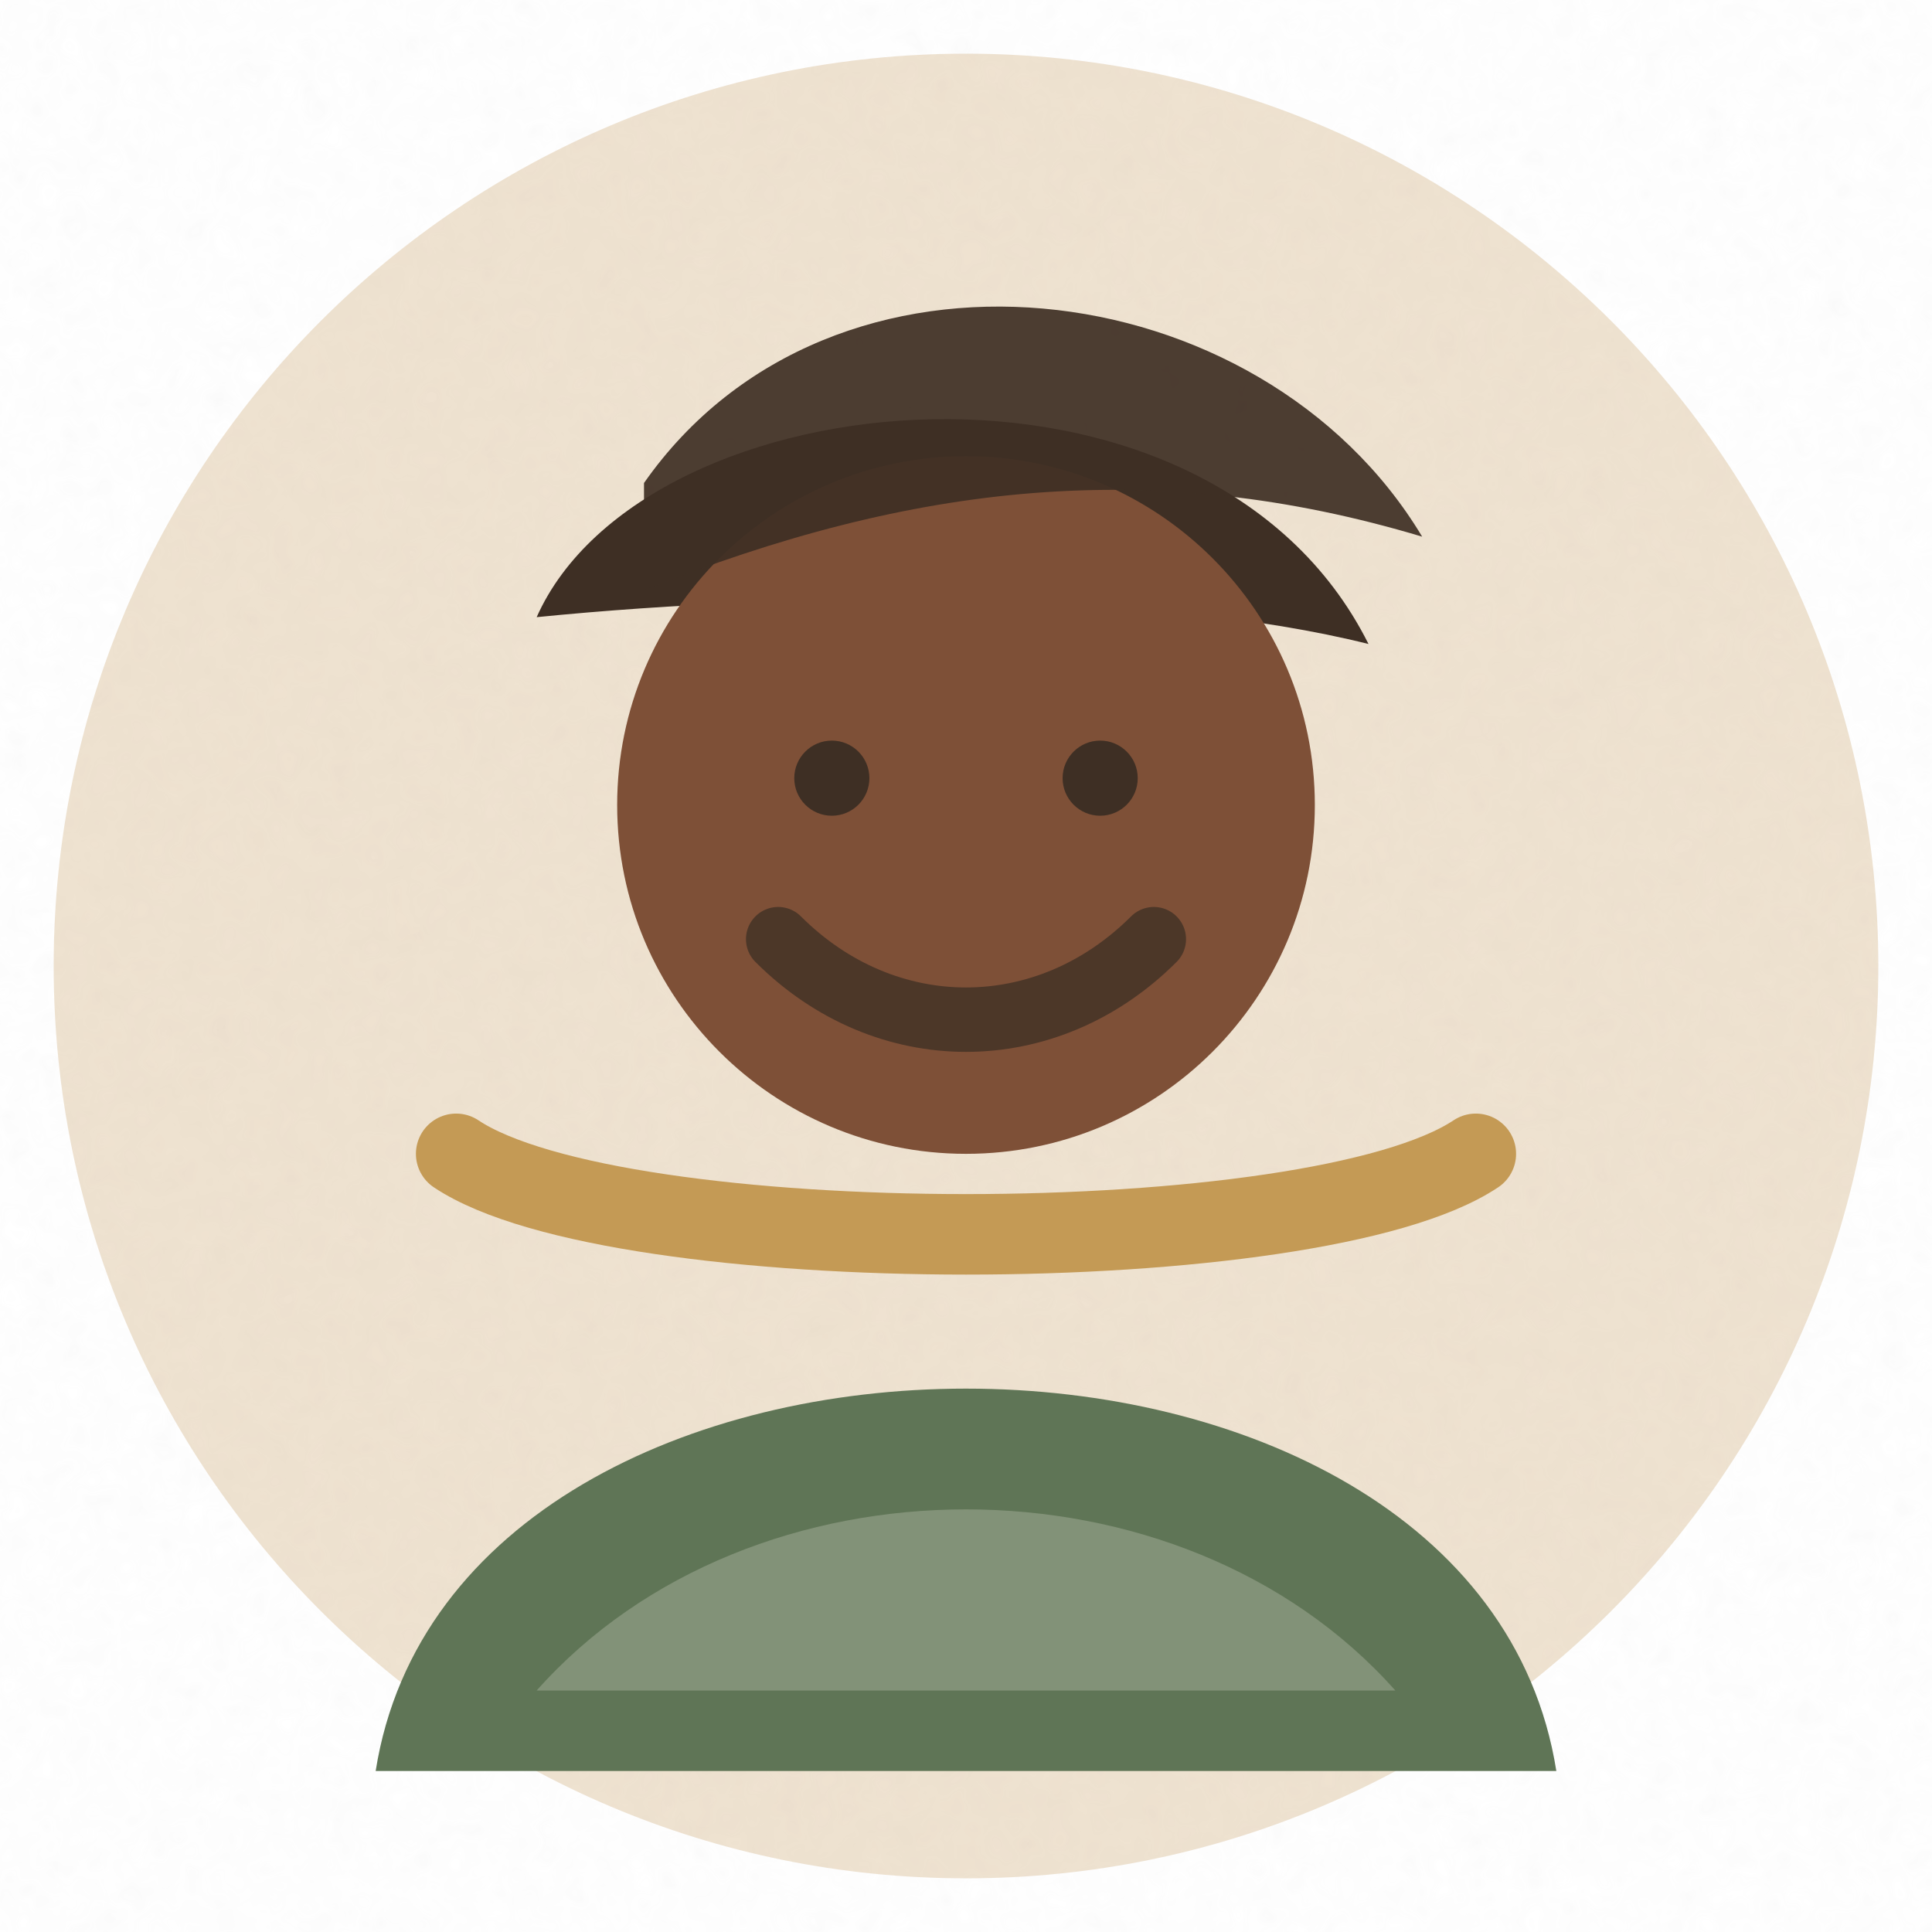
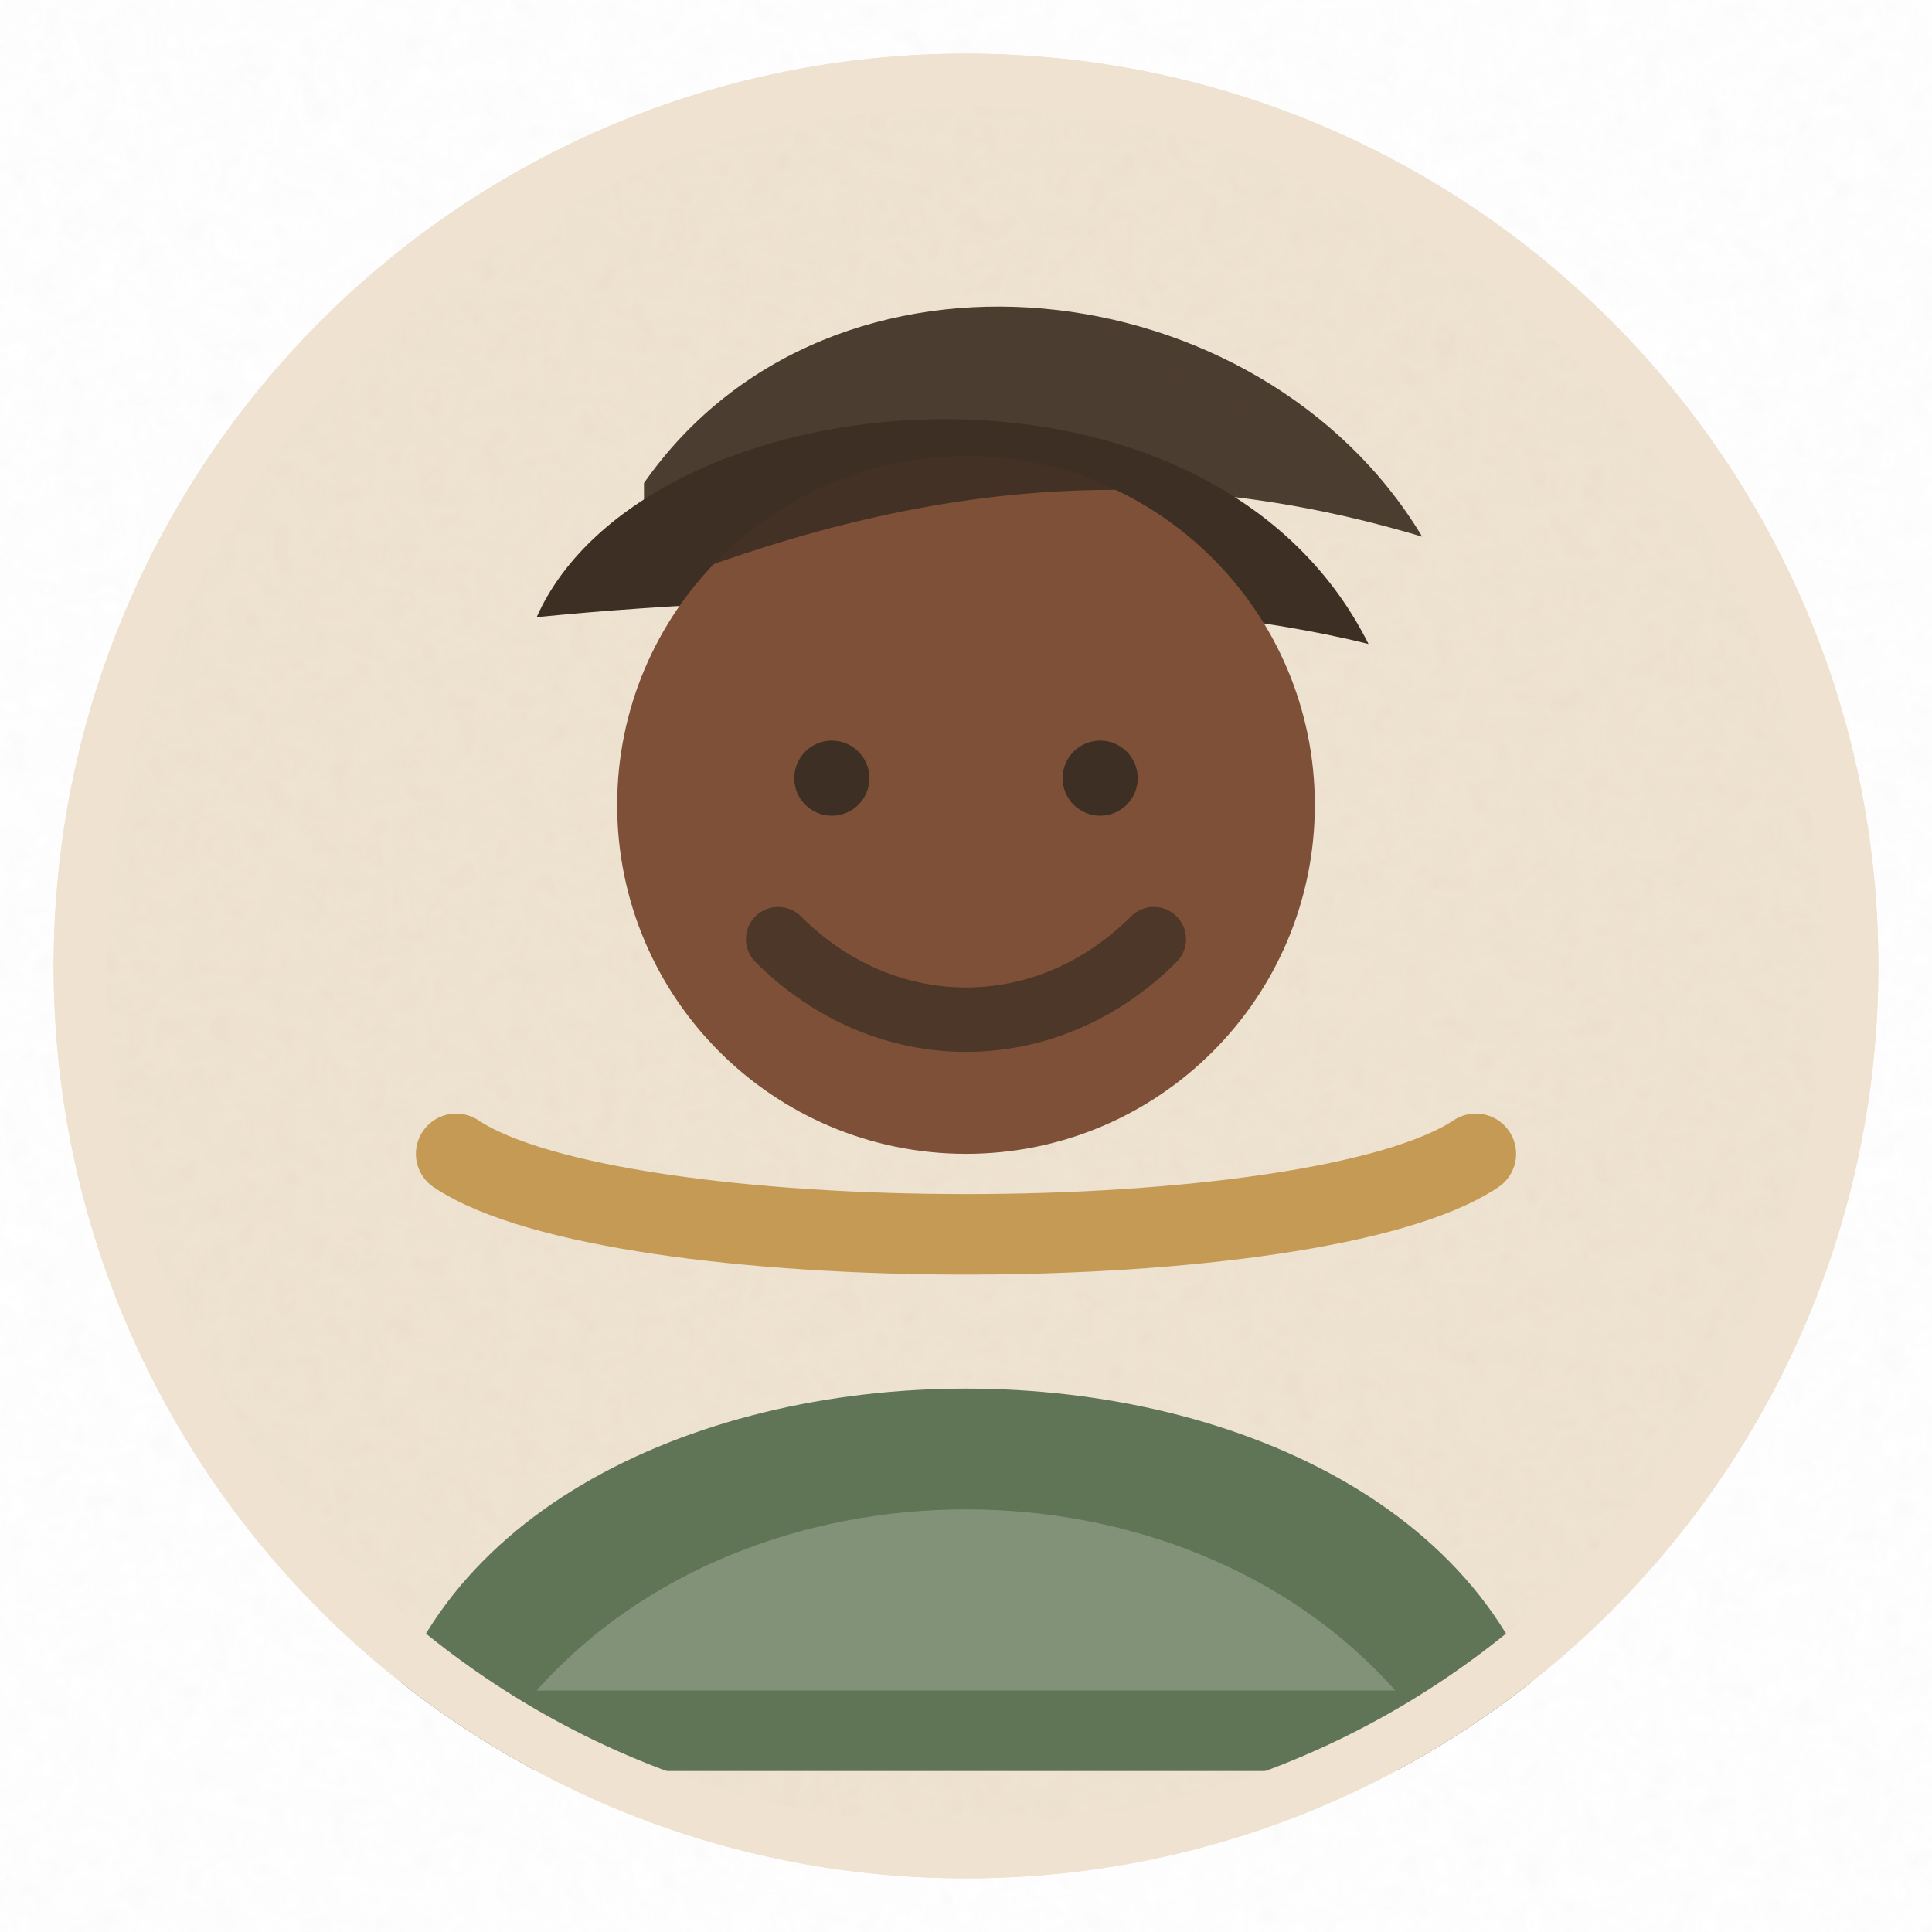
<svg xmlns="http://www.w3.org/2000/svg" width="128" height="128" viewBox="0 0 72 72" role="img" aria-label="Avatar Eganyé 22">
  <defs>
    <filter id="paper">
      <feTurbulence type="fractalNoise" baseFrequency=".9" numOctaves="2" />
      <feColorMatrix type="saturate" values="0" />
      <feComponentTransfer>
        <feFuncA type="table" tableValues="0 .06" />
      </feComponentTransfer>
    </filter>
+     <clipPath id="disc">
+       <circle cx="36" cy="36" r="34" />
+     </clipPath>
  </defs>
  <circle cx="36" cy="36" r="34" fill="#EFE2D0" />
  <circle cx="36" cy="36" r="34" filter="url(#paper)" opacity=".8" />
-   <path d="M17 43c6 4 32 4 38 0" fill="none" stroke="#C49A55" stroke-width="3" stroke-linecap="round" />
-   <path d="M14 66c3-19 41-19 44 0" fill="#5F7556" />
-   <path d="M20 63c8-9 24-9 32 0" fill="#FFF9F0" opacity=".22" />
-   <path d="M20 23c4-9 25-11 31 1-8-2-21-2-31-1z" fill="#3E2F24" />
-   <circle cx="36" cy="30" r="13" fill="#7E5037" />
-   <path d="M29 35c4 4 10 4 14 0" fill="none" stroke="#3E2F24" stroke-width="2.4" stroke-linecap="round" opacity=".78" />
-   <circle cx="31" cy="29" r="1.4" fill="#3E2F24" />
-   <circle cx="41" cy="29" r="1.4" fill="#3E2F24" />
-   <path d="M24 18c7-10 23-8 29 2-10-3-19-2-29 2z" fill="#3E2F24" opacity=".92" />
+   <g clip-path="url(#disc)">
+     <path d="M17 43c6 4 32 4 38 0" fill="none" stroke="#C49A55" stroke-width="3" stroke-linecap="round" />
+     <path d="M14 66c3-19 41-19 44 0" fill="#5F7556" />
+     <path d="M20 63c8-9 24-9 32 0" fill="#FFF9F0" opacity=".22" />
+     <path d="M20 23c4-9 25-11 31 1-8-2-21-2-31-1z" fill="#3E2F24" />
+     <circle cx="36" cy="30" r="13" fill="#7E5037" />
+     <path d="M29 35c4 4 10 4 14 0" fill="none" stroke="#3E2F24" stroke-width="2.4" stroke-linecap="round" opacity=".78" />
+     <circle cx="31" cy="29" r="1.4" fill="#3E2F24" />
+     <circle cx="41" cy="29" r="1.4" fill="#3E2F24" />
+     <path d="M24 18c7-10 23-8 29 2-10-3-19-2-29 2z" fill="#3E2F24" opacity=".92" />
+   </g>
+   <circle cx="36" cy="36" r="33" fill="none" stroke="#EFE2D0" stroke-width="2" />
</svg>
